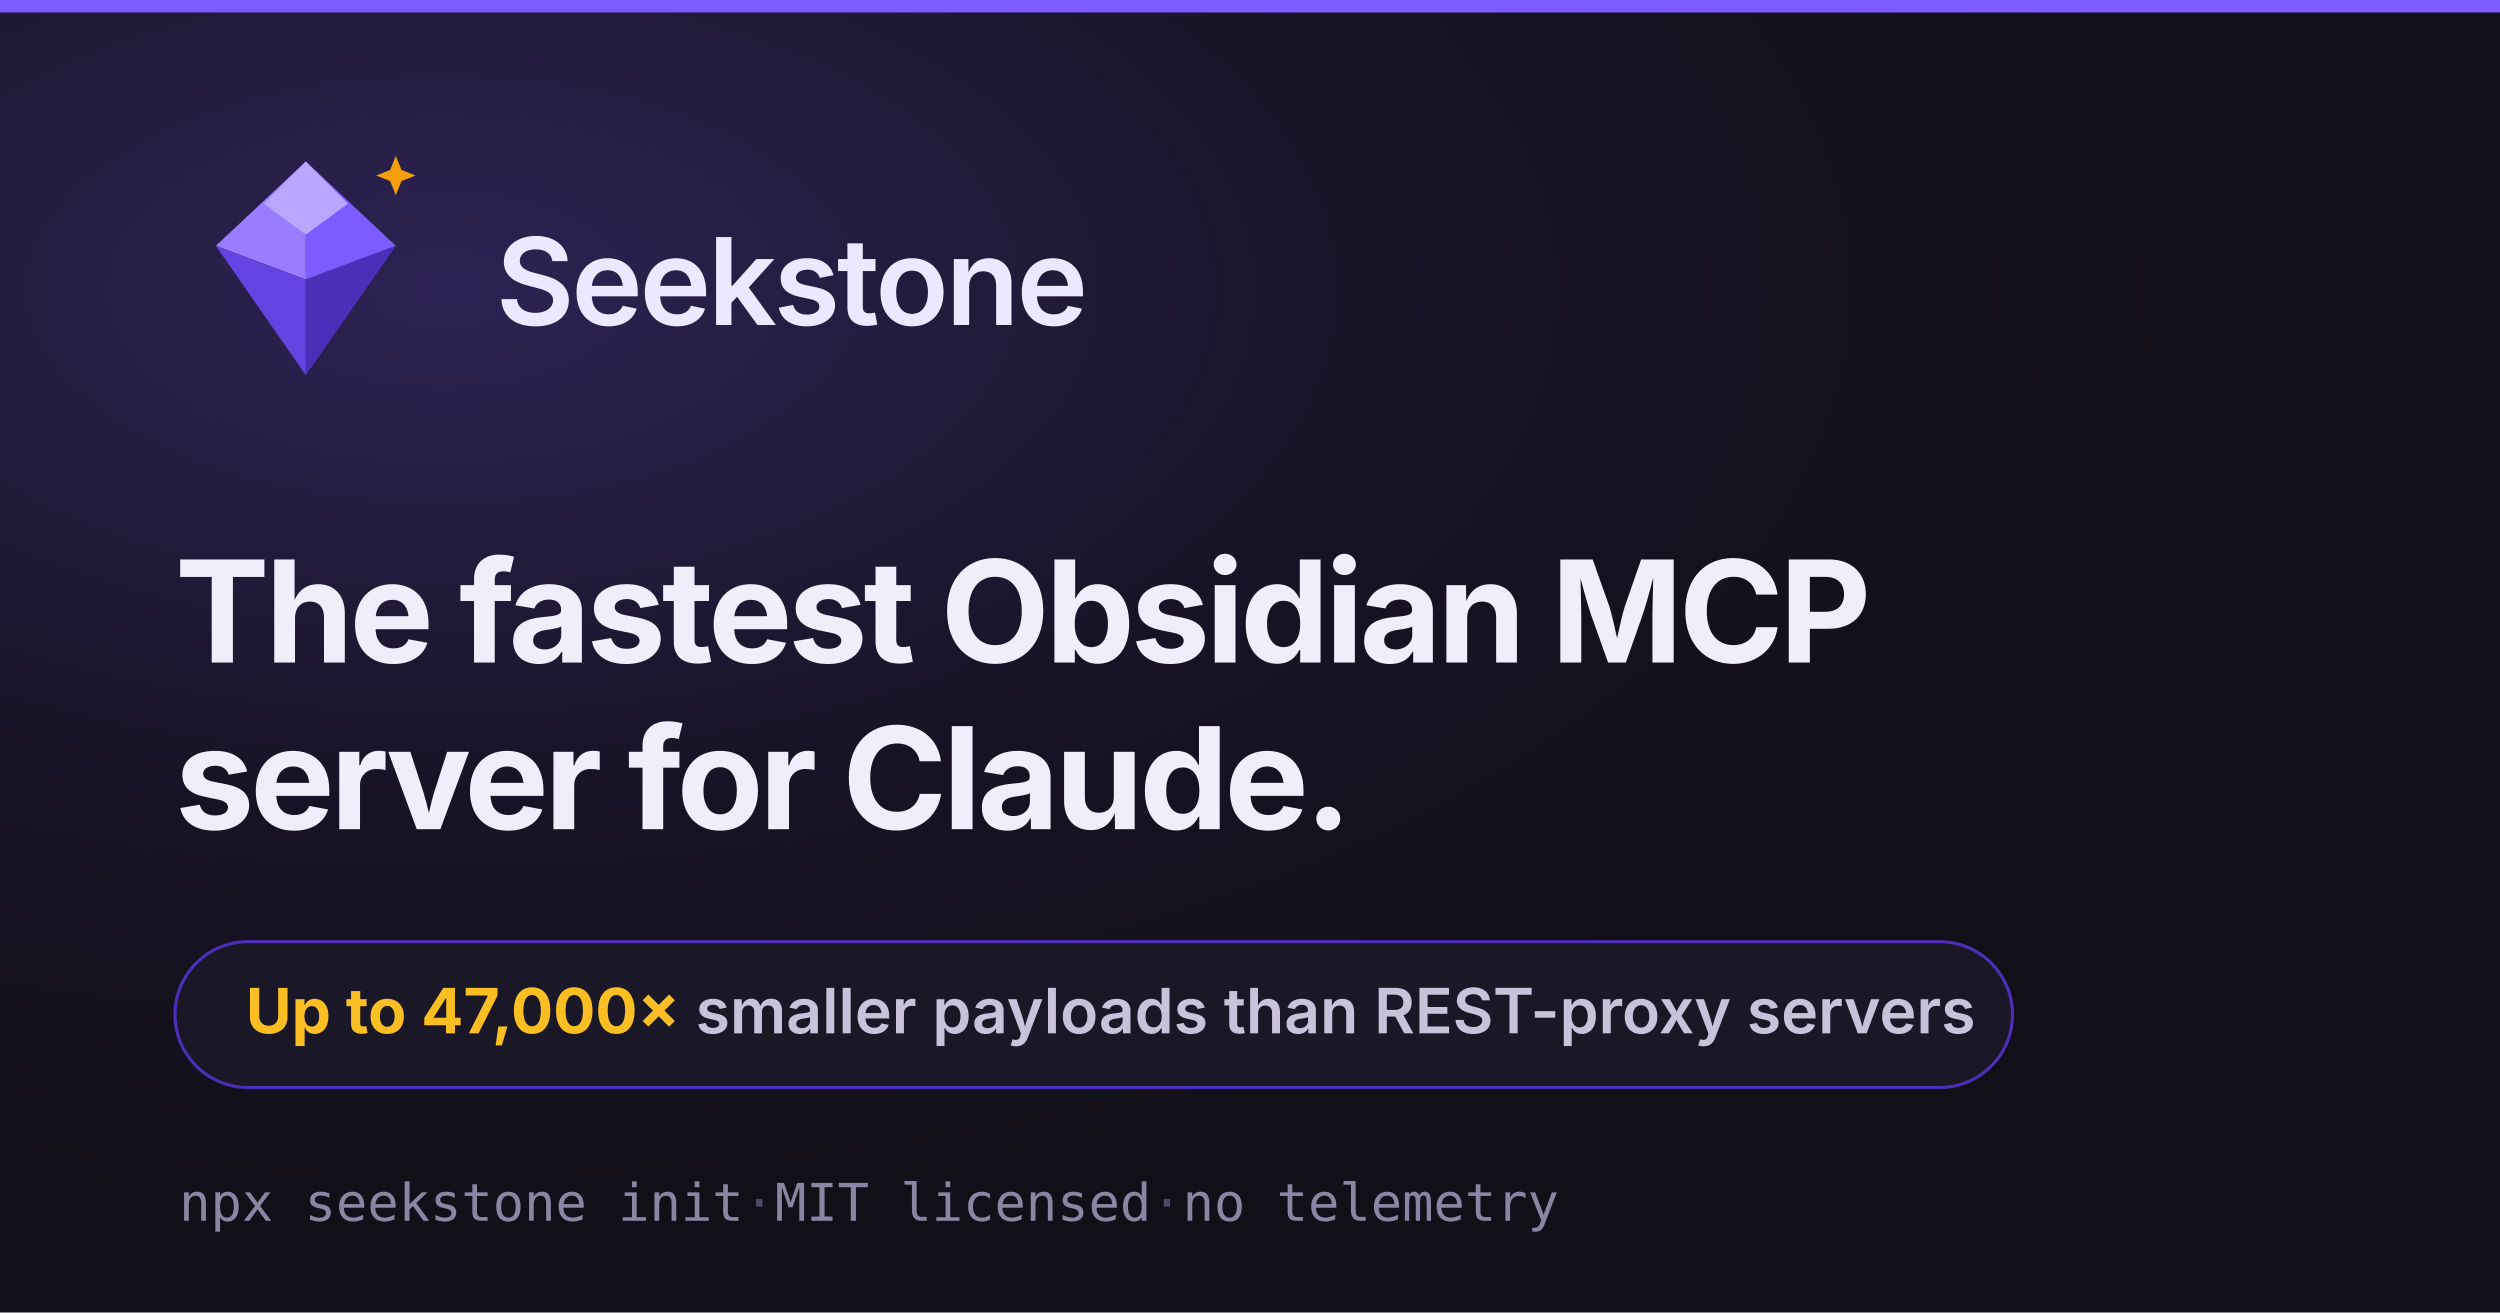
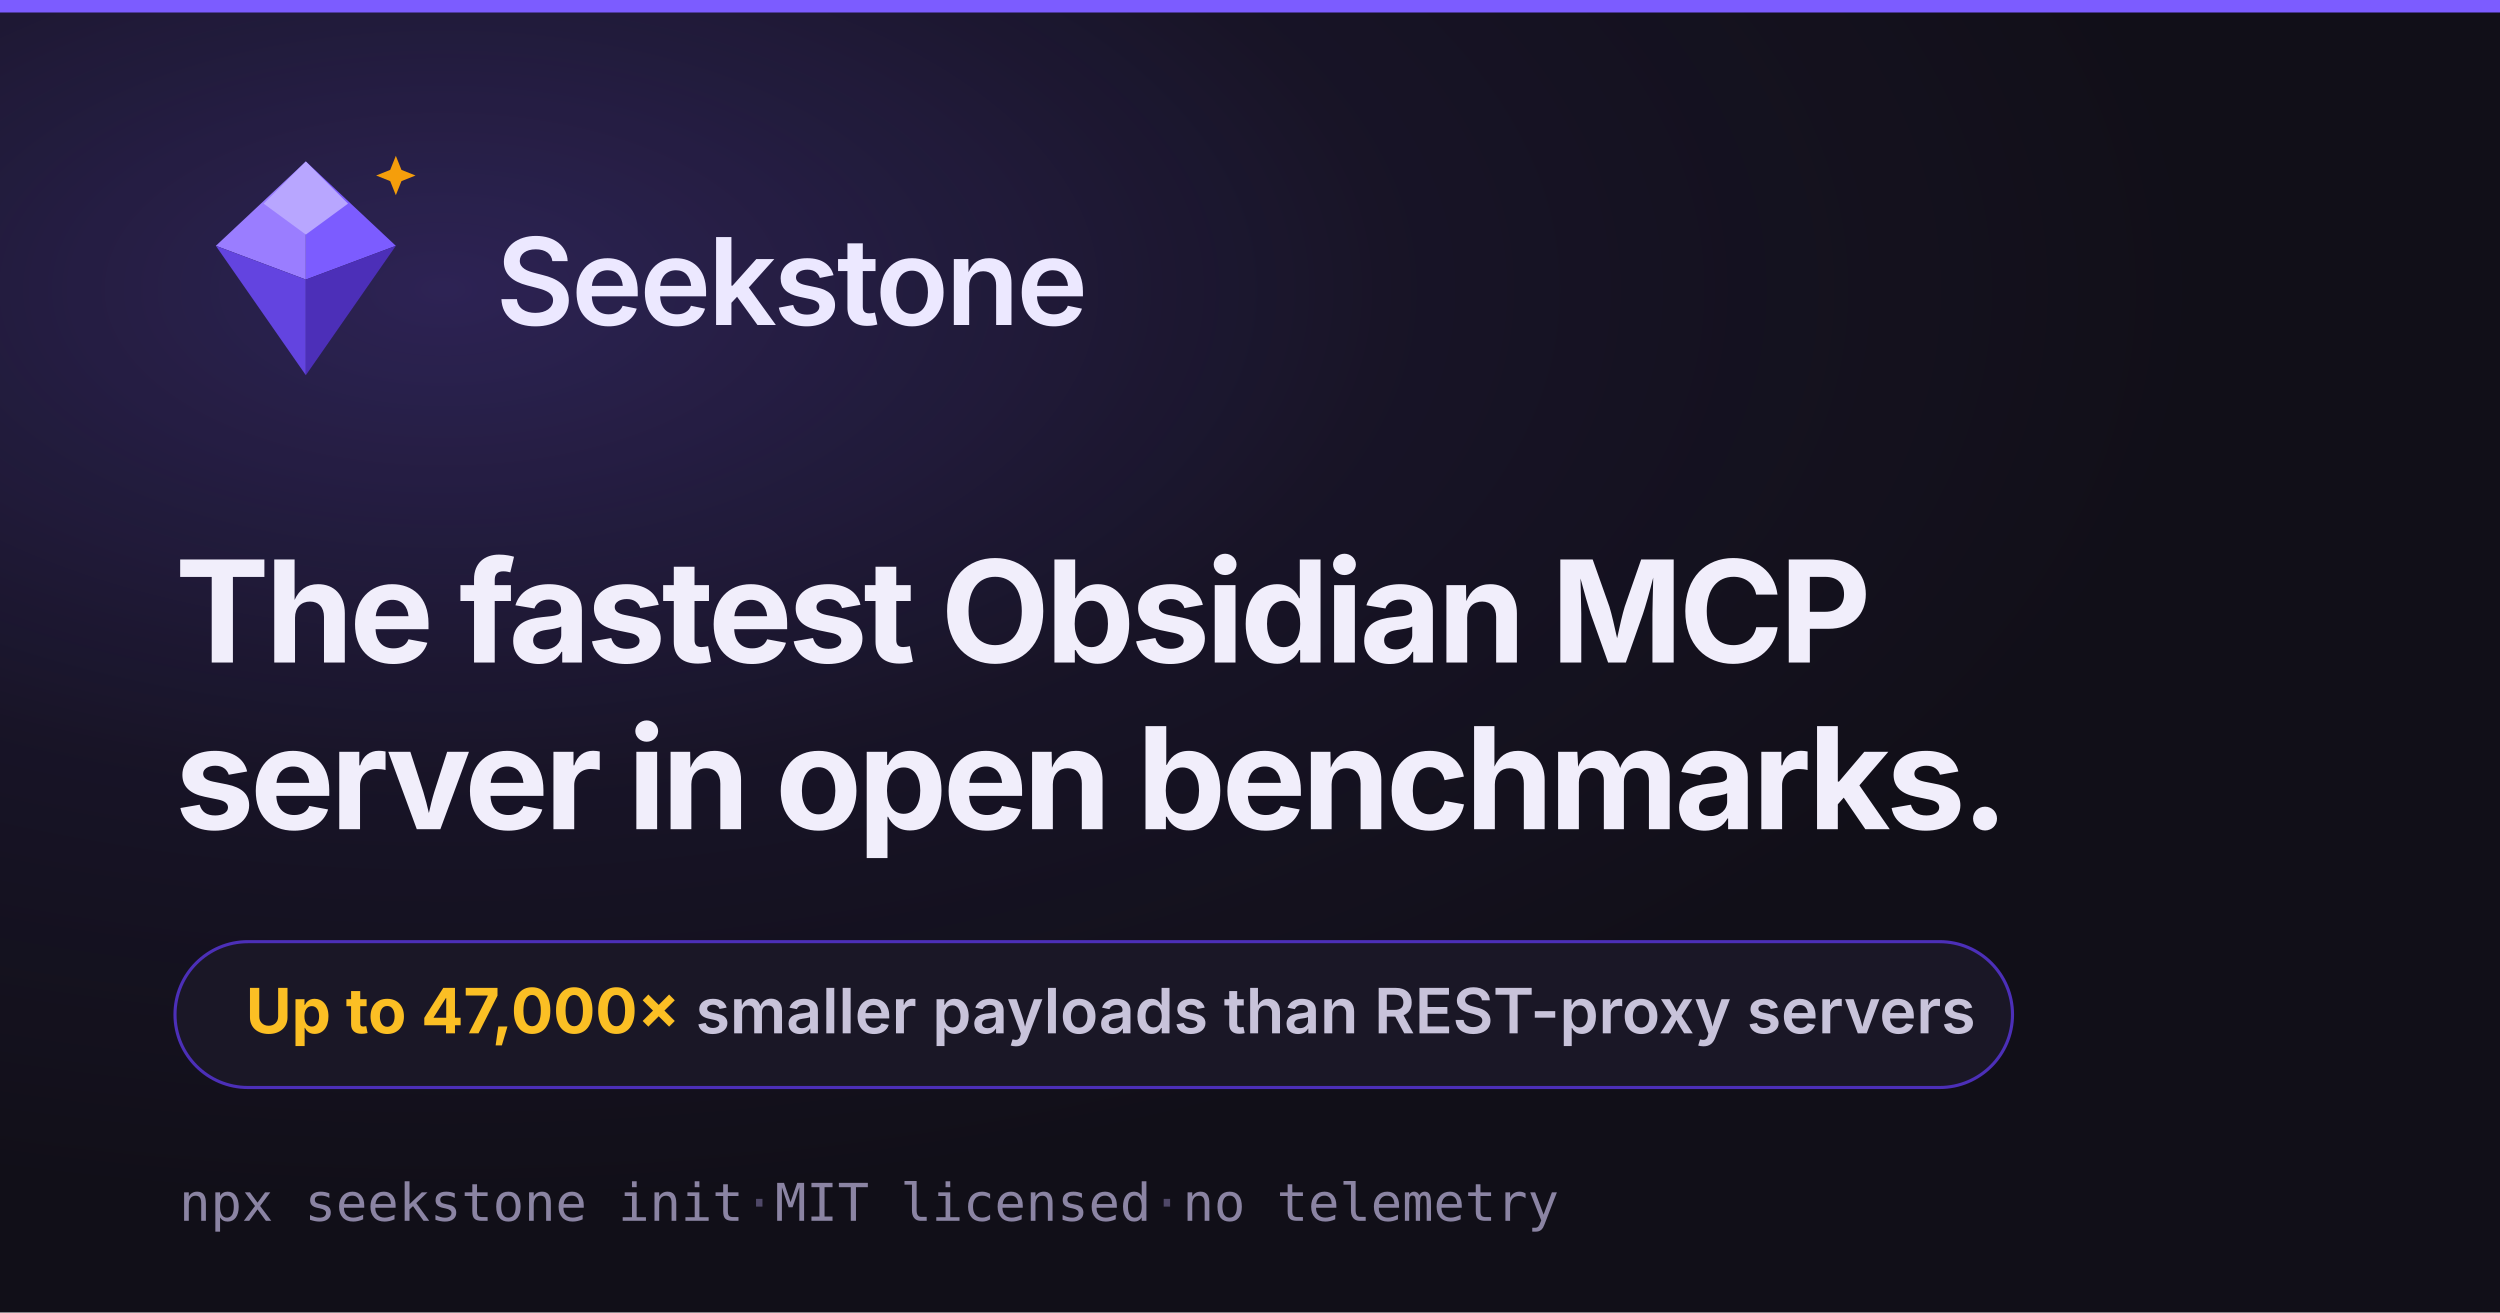
- <svg xmlns="http://www.w3.org/2000/svg" width="1200" height="630" viewBox="0 0 1200 630" role="img" aria-label="Seekstone — the fastest Obsidian MCP server for Claude">
+ <svg xmlns="http://www.w3.org/2000/svg" width="1200" height="630" viewBox="0 0 1200 630" role="img" aria-label="Seekstone — the fastest Obsidian MCP server in open benchmarks">
  <defs>
    <radialGradient id="glow" cx="18%" cy="22%" r="70%">
      <stop offset="0%" stop-color="#7c5cff" stop-opacity="0.26" />
      <stop offset="55%" stop-color="#7c5cff" stop-opacity="0.06" />
      <stop offset="100%" stop-color="#7c5cff" stop-opacity="0" />
    </radialGradient>
  </defs>
  <rect width="1200" height="630" fill="#110f18" />
  <rect width="1200" height="630" fill="url(#glow)" />
  <rect x="0" y="0" width="1200" height="6" fill="#7c5cff" />
  <g transform="translate(82,64) scale(1.35)">
    <polygon points="48,10 16,40 48,52" fill="#9a7dff" />
    <polygon points="48,10 80,40 48,52" fill="#7c5cff" />
    <polygon points="16,40 48,52 48,86" fill="#6344e0" />
    <polygon points="80,40 48,52 48,86" fill="#4c2fb8" />
    <polygon points="48,10 33,25 48,36 63,25" fill="#b8a6ff" />
    <path d="M80,8 l2,5 5,2 -5,2 -2,5 -2,-5 -5,-2 5,-2 z" fill="#f59e0b" />
  </g>
  <text x="238" y="156" font-family="Inter, 'Helvetica Neue', Arial, sans-serif" font-size="58" font-weight="600" letter-spacing="-1.5" fill="#ece8ff">Seekstone</text>
  <text x="84" y="318" font-family="Inter, 'Helvetica Neue', Arial, sans-serif" font-size="68" font-weight="700" letter-spacing="-2" fill="#f1eefb">The fastest Obsidian MCP</text>
-   <text x="84" y="398" font-family="Inter, 'Helvetica Neue', Arial, sans-serif" font-size="68" font-weight="700" letter-spacing="-2" fill="#f1eefb">server for Claude.</text>
+   <text x="84" y="398" font-family="Inter, 'Helvetica Neue', Arial, sans-serif" font-size="68" font-weight="700" letter-spacing="-2" fill="#f1eefb">server in open benchmarks.</text>
  <rect x="84" y="452" width="882" height="70" rx="35" fill="#1a1726" stroke="#4c2fb8" stroke-width="1.5" />
  <text x="118" y="496" font-family="Inter, 'Helvetica Neue', Arial, sans-serif" font-size="30" font-weight="600" fill="#c8c3da">
    <tspan fill="#fbbf24" font-weight="700">Up to 47,000×</tspan> smaller payloads than REST-proxy servers</text>
  <text x="86" y="586" font-family="'JetBrains Mono', ui-monospace, Menlo, monospace" font-size="25" fill="#8b84a3">npx seekstone init<tspan fill="#4f4868">  ·  </tspan>MIT licensed<tspan fill="#4f4868"> · </tspan>no telemetry</text>
</svg>
